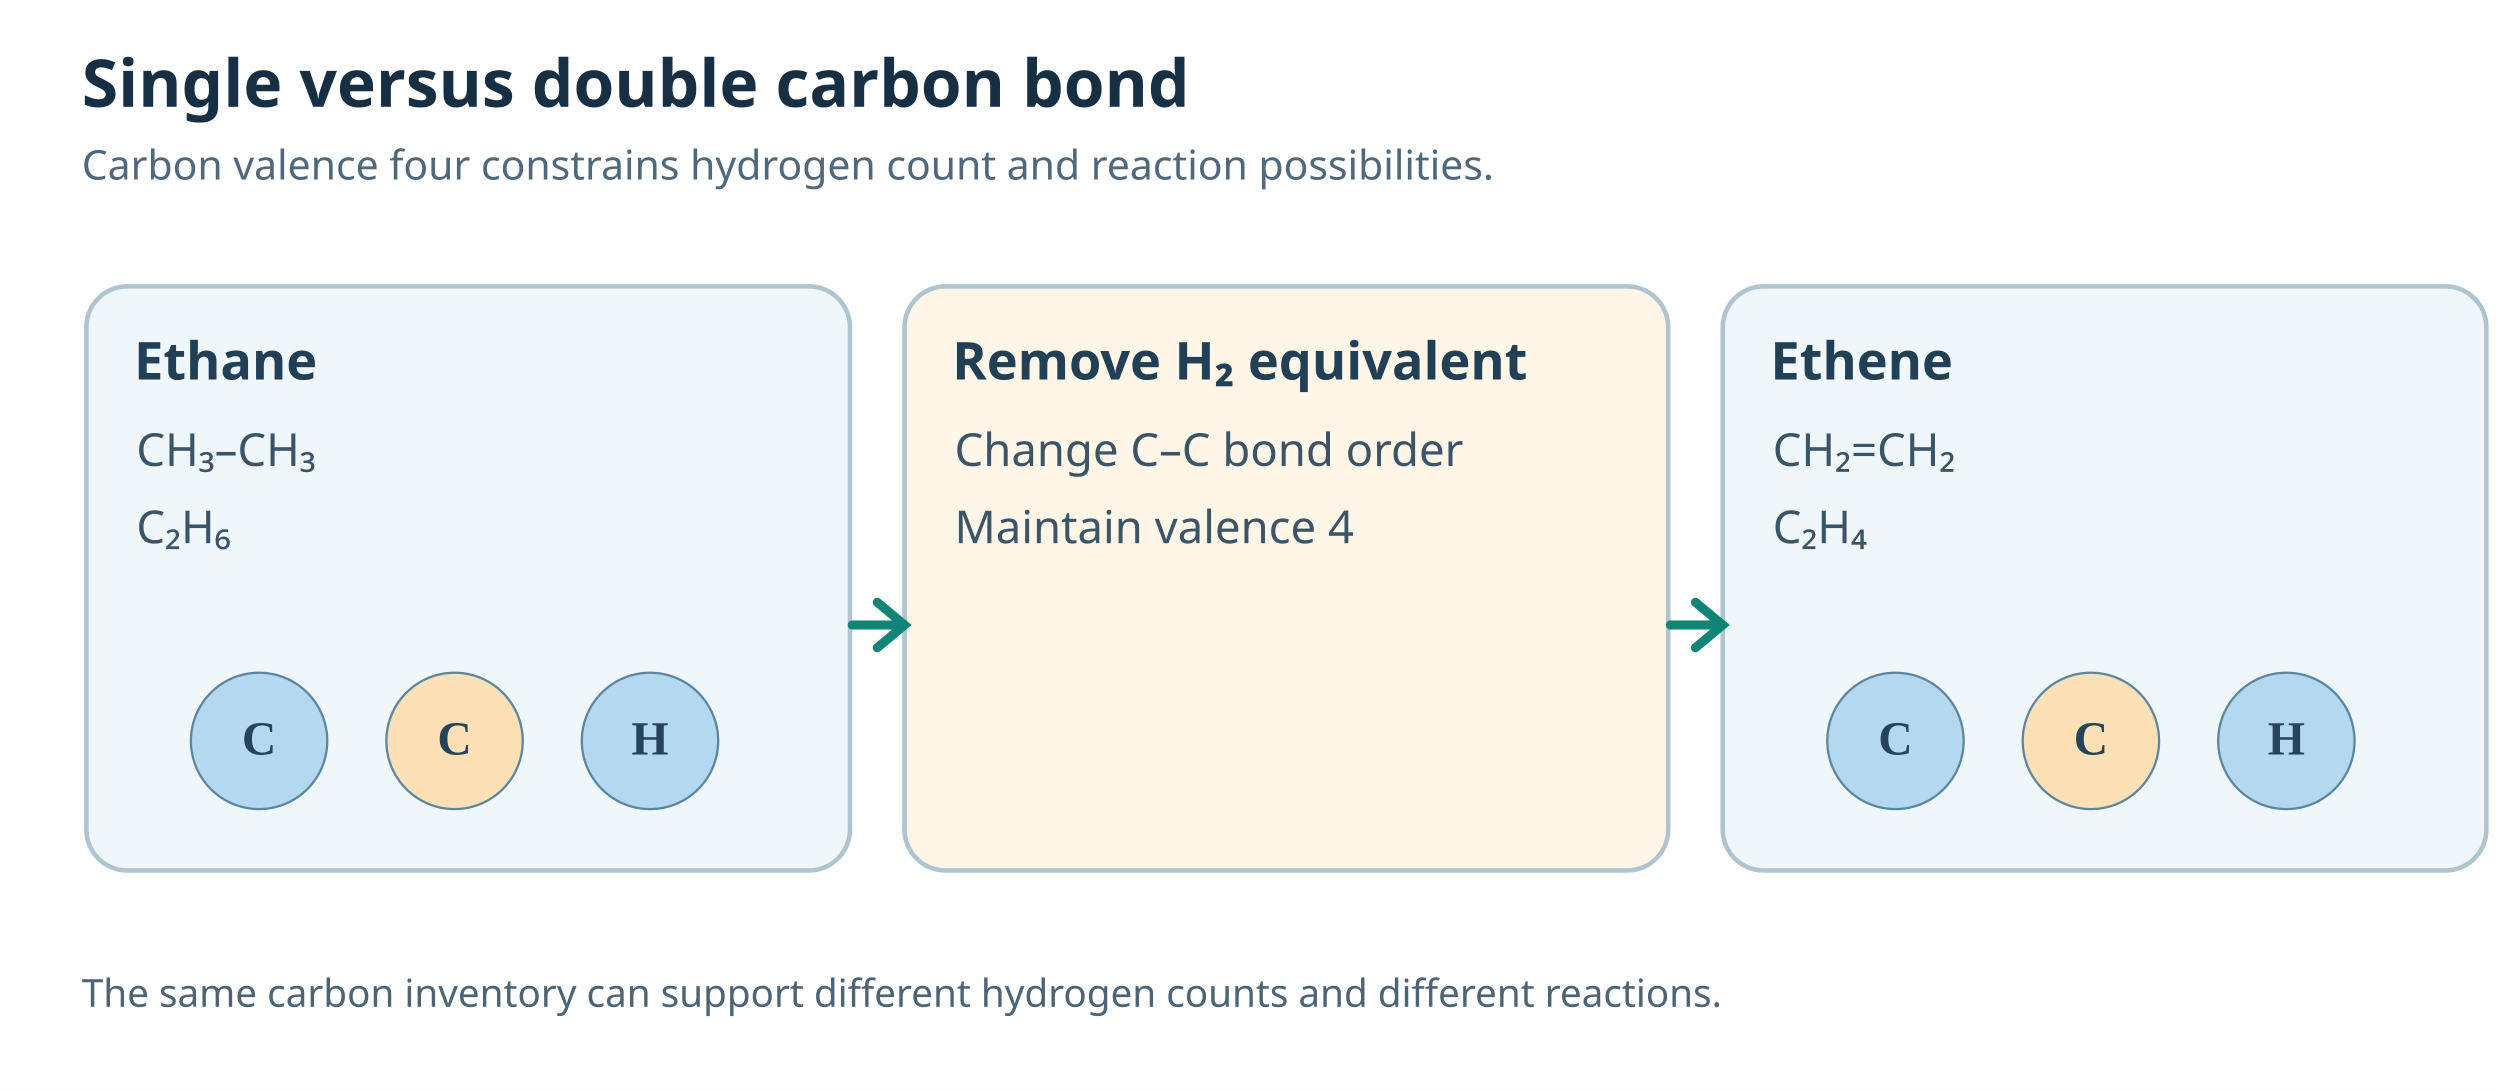
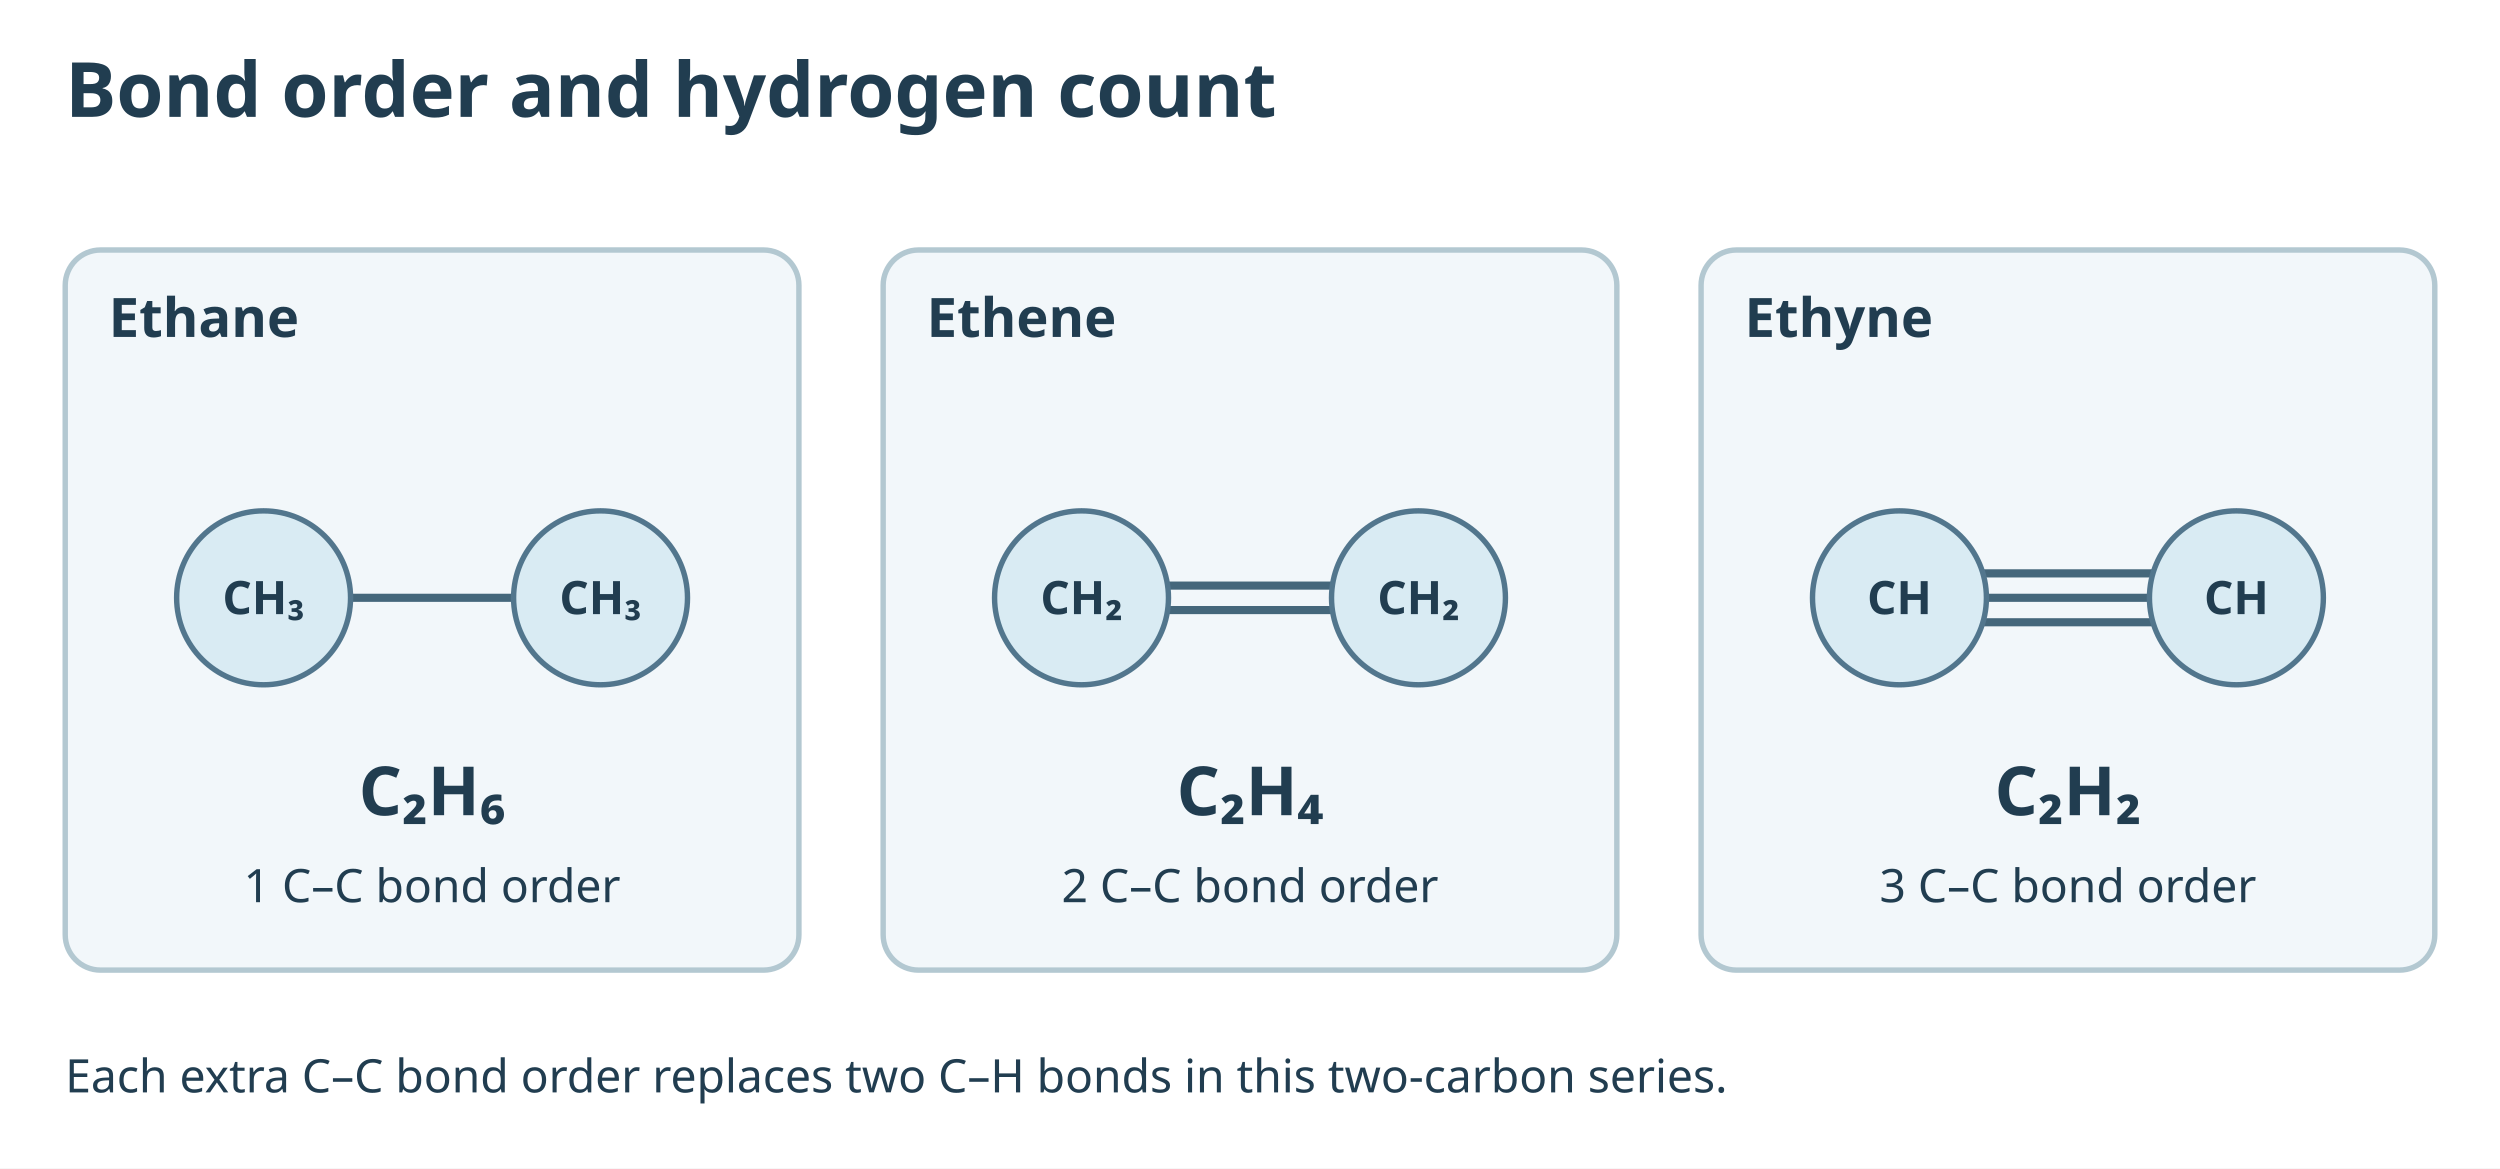
- <svg xmlns="http://www.w3.org/2000/svg" viewBox="0 0 1100 480" role="img" aria-labelledby="t d">
-   <rect width="1100" height="480" fill="#fff" />
-   <text x="36" y="47" font-size="29" font-family="sans-serif" font-weight="700" fill="#172f43">Single versus double carbon bond</text>
-   <text x="36" y="79" font-size="18" font-family="sans-serif" fill="#50687b">Carbon valence four constrains hydrogen count and reaction possibilities.</text>
-   <rect x="38" y="126" rx="18" width="336" height="257" fill="#f0f7fb" stroke="#afc4ce" stroke-width="2" />
-   <text x="59" y="167" font-family="sans-serif" font-size="23" font-weight="700" fill="#214056">Ethane</text>
-   <text x="60" y="205" font-family="sans-serif" font-size="20" fill="#3c5468">CH₃–CH₃</text>
-   <text x="60" y="239" font-family="sans-serif" font-size="20" fill="#3c5468">C₂H₆</text>
-   <circle cx="114" cy="326" r="30" fill="#b4d8ee" stroke="#5a86a0" />
-   <text x="114" y="332" font-size="21" font-weight="600" text-anchor="middle" fill="#25445c">C</text>
-   <circle cx="200" cy="326" r="30" fill="#fde0b6" stroke="#5a86a0" />
-   <text x="200" y="332" font-size="21" font-weight="600" text-anchor="middle" fill="#25445c">C</text>
-   <circle cx="286" cy="326" r="30" fill="#b4d8ee" stroke="#5a86a0" />
-   <text x="286" y="332" font-size="21" font-weight="600" text-anchor="middle" fill="#25445c">H</text>
-   <rect x="398" y="126" rx="18" width="336" height="257" fill="#fff6e8" stroke="#afc4ce" stroke-width="2" />
-   <text x="419" y="167" font-family="sans-serif" font-size="23" font-weight="700" fill="#214056">Remove H₂ equivalent</text>
-   <text x="420" y="205" font-family="sans-serif" font-size="20" fill="#3c5468">Change C–C bond order</text>
-   <text x="420" y="239" font-family="sans-serif" font-size="20" fill="#3c5468">Maintain valence 4</text>
-   <rect x="758" y="126" rx="18" width="336" height="257" fill="#f0f7fb" stroke="#afc4ce" stroke-width="2" />
-   <text x="779" y="167" font-family="sans-serif" font-size="23" font-weight="700" fill="#214056">Ethene</text>
-   <text x="780" y="205" font-family="sans-serif" font-size="20" fill="#3c5468">CH₂=CH₂</text>
-   <text x="780" y="239" font-family="sans-serif" font-size="20" fill="#3c5468">C₂H₄</text>
-   <circle cx="834" cy="326" r="30" fill="#b4d8ee" stroke="#5a86a0" />
-   <text x="834" y="332" font-size="21" font-weight="600" text-anchor="middle" fill="#25445c">C</text>
-   <circle cx="920" cy="326" r="30" fill="#fde0b6" stroke="#5a86a0" />
-   <text x="920" y="332" font-size="21" font-weight="600" text-anchor="middle" fill="#25445c">C</text>
-   <circle cx="1006" cy="326" r="30" fill="#b4d8ee" stroke="#5a86a0" />
-   <text x="1006" y="332" font-size="21" font-weight="600" text-anchor="middle" fill="#25445c">H</text>
-   <path d="M375 275 h20 m-9 -10 l12 10 l-12 10" fill="none" stroke="#118575" stroke-width="4" stroke-linecap="round" />
-   <path d="M735 275 h20 m-9 -10 l12 10 l-12 10" fill="none" stroke="#118575" stroke-width="4" stroke-linecap="round" />
-   <text x="36" y="443" font-size="17" font-family="sans-serif" fill="#4d6475">The same carbon inventory can support different hydrogen counts and different reactions.</text>
+ <svg xmlns="http://www.w3.org/2000/svg" viewBox="0 0 920 430" role="img" aria-labelledby="t d">
+   <rect width="920" height="430" fill="white" />
+   <g font-family="system-ui, sans-serif">
+     <text x="24" y="43" font-size="28" text-anchor="start" font-weight="750" fill="#213d50">Bond order and hydrogen count</text>
+     <rect x="24" y="92" width="270" height="265" rx="13" fill="#f2f7fa" stroke="#b3c8d1" stroke-width="2" />
+     <text x="40" y="124" font-size="20" text-anchor="start" font-weight="700" fill="#213d50">Ethane</text>
+     <rect x="325" y="92" width="270" height="265" rx="13" fill="#f2f7fa" stroke="#b3c8d1" stroke-width="2" />
+     <text x="341" y="124" font-size="20" text-anchor="start" font-weight="700" fill="#213d50">Ethene</text>
+     <rect x="626" y="92" width="270" height="265" rx="13" fill="#f2f7fa" stroke="#b3c8d1" stroke-width="2" />
+     <text x="642" y="124" font-size="20" text-anchor="start" font-weight="700" fill="#213d50">Ethyne</text>
+     <line x1="128" y1="220" x2="190" y2="220" stroke="#45677b" stroke-width="3" stroke-linecap="round" />
+     <circle cx="97" cy="220" r="32" fill="#d9ebf3" stroke="#52768d" stroke-width="2" />
+     <text x="97" y="226" font-size="17" text-anchor="middle" font-weight="650" fill="#213d50">CH₃</text>
+     <circle cx="221" cy="220" r="32" fill="#d9ebf3" stroke="#52768d" stroke-width="2" />
+     <text x="221" y="226" font-size="17" text-anchor="middle" font-weight="650" fill="#213d50">CH₃</text>
+     <text x="159" y="300" font-size="25" text-anchor="middle" font-weight="700" fill="#213d50">C₂H₆</text>
+     <text x="159" y="332" font-size="17" text-anchor="middle" font-weight="400" fill="#213d50">1 C–C bond order</text>
+     <line x1="429" y1="215.5" x2="491" y2="215.5" stroke="#45677b" stroke-width="3" stroke-linecap="round" />
+     <line x1="429" y1="224.5" x2="491" y2="224.5" stroke="#45677b" stroke-width="3" stroke-linecap="round" />
+     <circle cx="398" cy="220" r="32" fill="#d9ebf3" stroke="#52768d" stroke-width="2" />
+     <text x="398" y="226" font-size="17" text-anchor="middle" font-weight="650" fill="#213d50">CH₂</text>
+     <circle cx="522" cy="220" r="32" fill="#d9ebf3" stroke="#52768d" stroke-width="2" />
+     <text x="522" y="226" font-size="17" text-anchor="middle" font-weight="650" fill="#213d50">CH₂</text>
+     <text x="460" y="300" font-size="25" text-anchor="middle" font-weight="700" fill="#213d50">C₂H₄</text>
+     <text x="460" y="332" font-size="17" text-anchor="middle" font-weight="400" fill="#213d50">2 C–C bond order</text>
+     <line x1="730" y1="211" x2="792" y2="211" stroke="#45677b" stroke-width="3" stroke-linecap="round" />
+     <line x1="730" y1="220" x2="792" y2="220" stroke="#45677b" stroke-width="3" stroke-linecap="round" />
+     <line x1="730" y1="229" x2="792" y2="229" stroke="#45677b" stroke-width="3" stroke-linecap="round" />
+     <circle cx="699" cy="220" r="32" fill="#d9ebf3" stroke="#52768d" stroke-width="2" />
+     <text x="699" y="226" font-size="17" text-anchor="middle" font-weight="650" fill="#213d50">CH</text>
+     <circle cx="823" cy="220" r="32" fill="#d9ebf3" stroke="#52768d" stroke-width="2" />
+     <text x="823" y="226" font-size="17" text-anchor="middle" font-weight="650" fill="#213d50">CH</text>
+     <text x="761" y="300" font-size="25" text-anchor="middle" font-weight="700" fill="#213d50">C₂H₂</text>
+     <text x="761" y="332" font-size="17" text-anchor="middle" font-weight="400" fill="#213d50">3 C–C bond order</text>
+     <text x="24" y="402" font-size="17" text-anchor="start" font-weight="400" fill="#213d50">Each extra C–C bond order replaces two C–H bonds in this two-carbon series.</text>
+   </g>
</svg>
